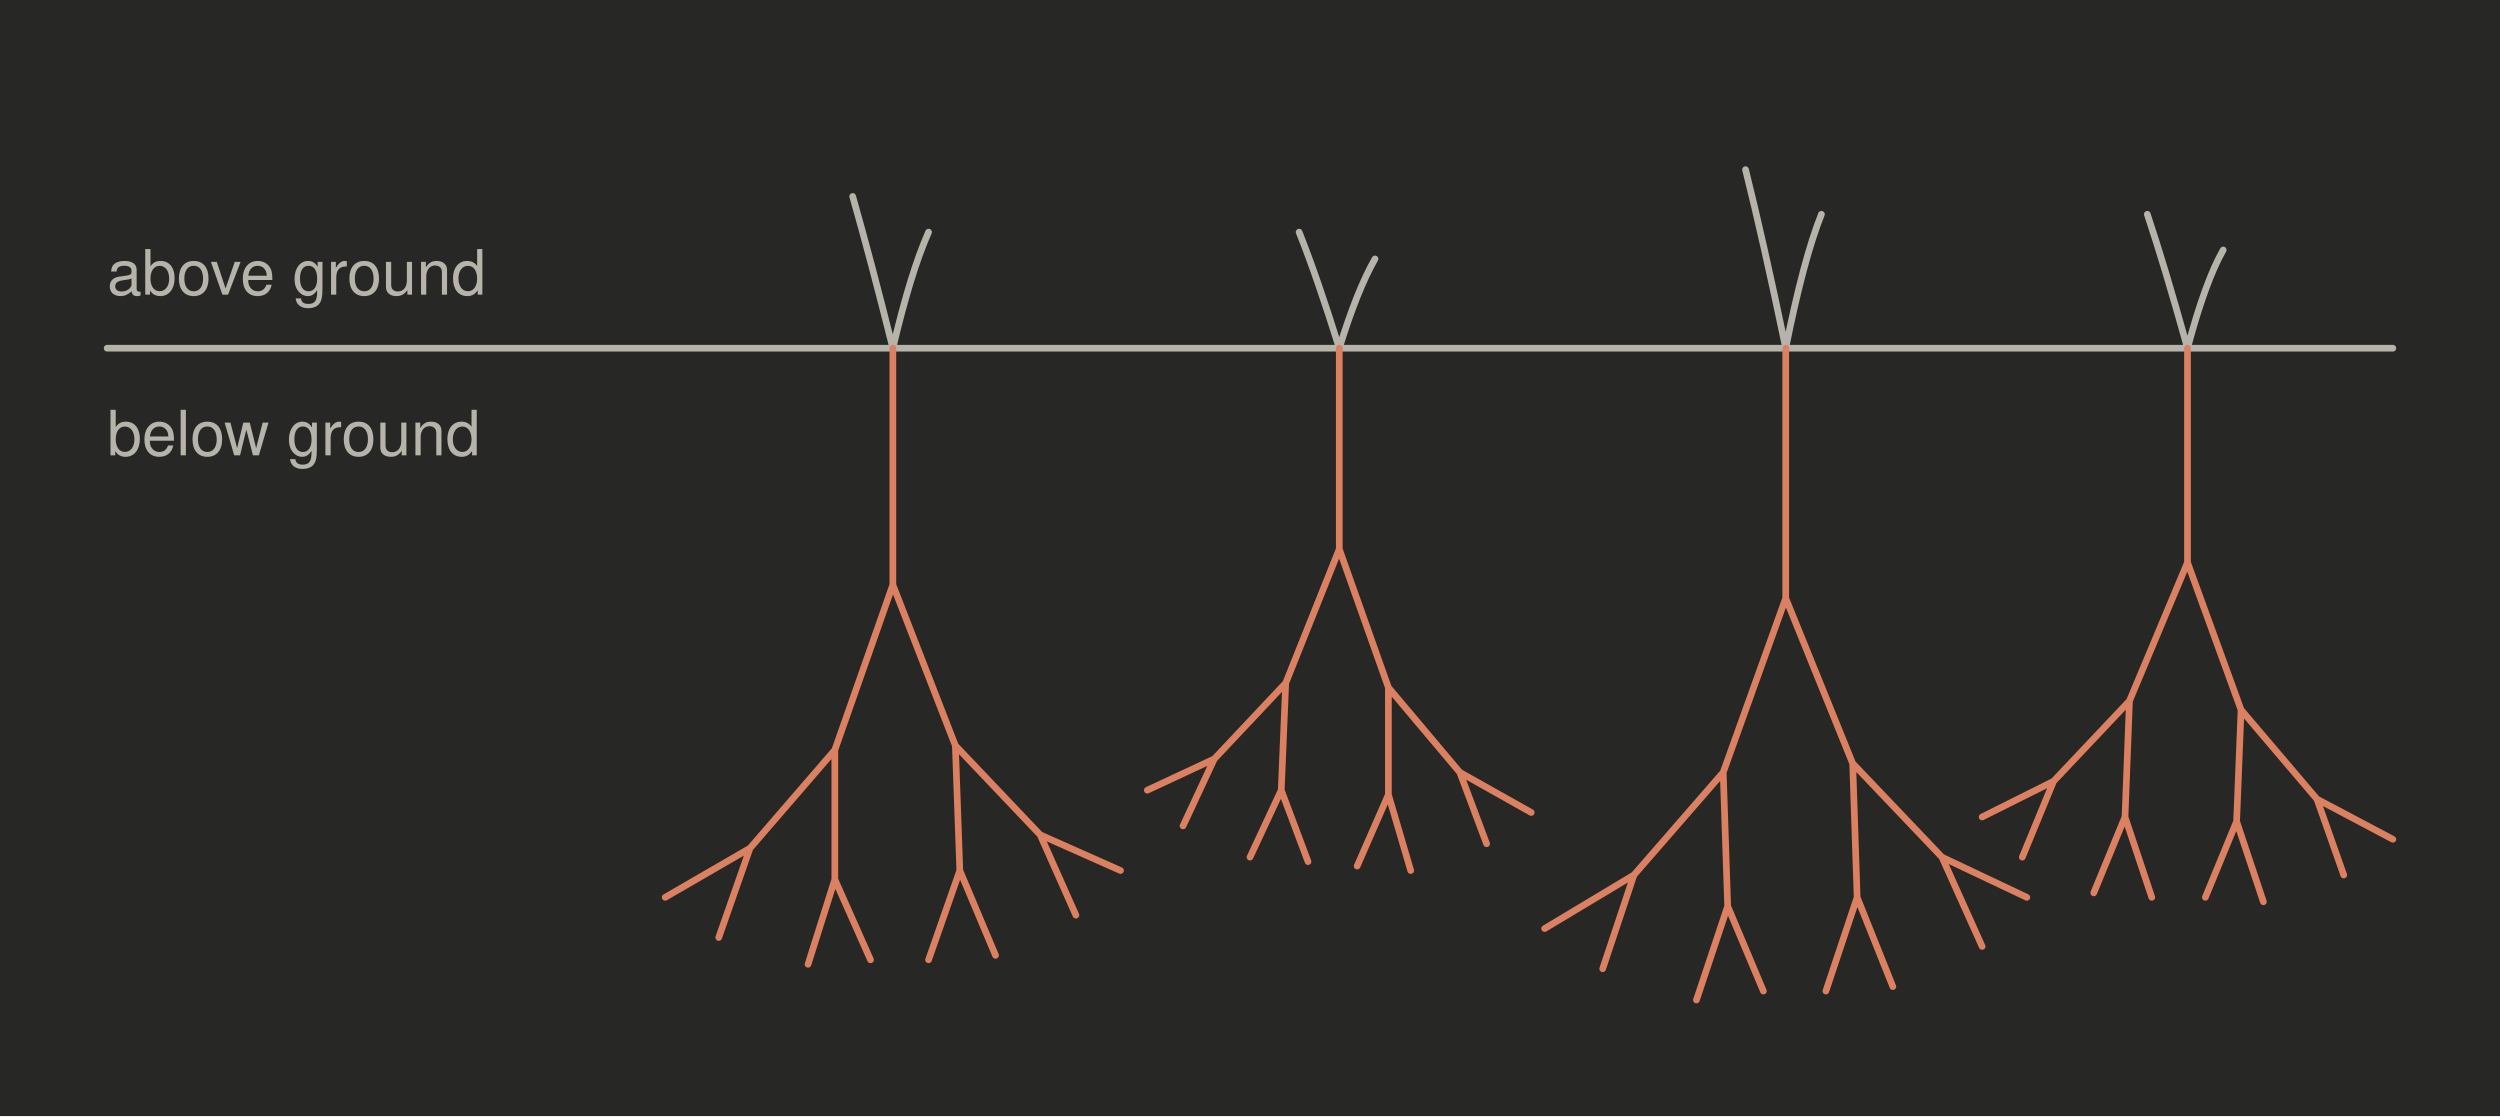
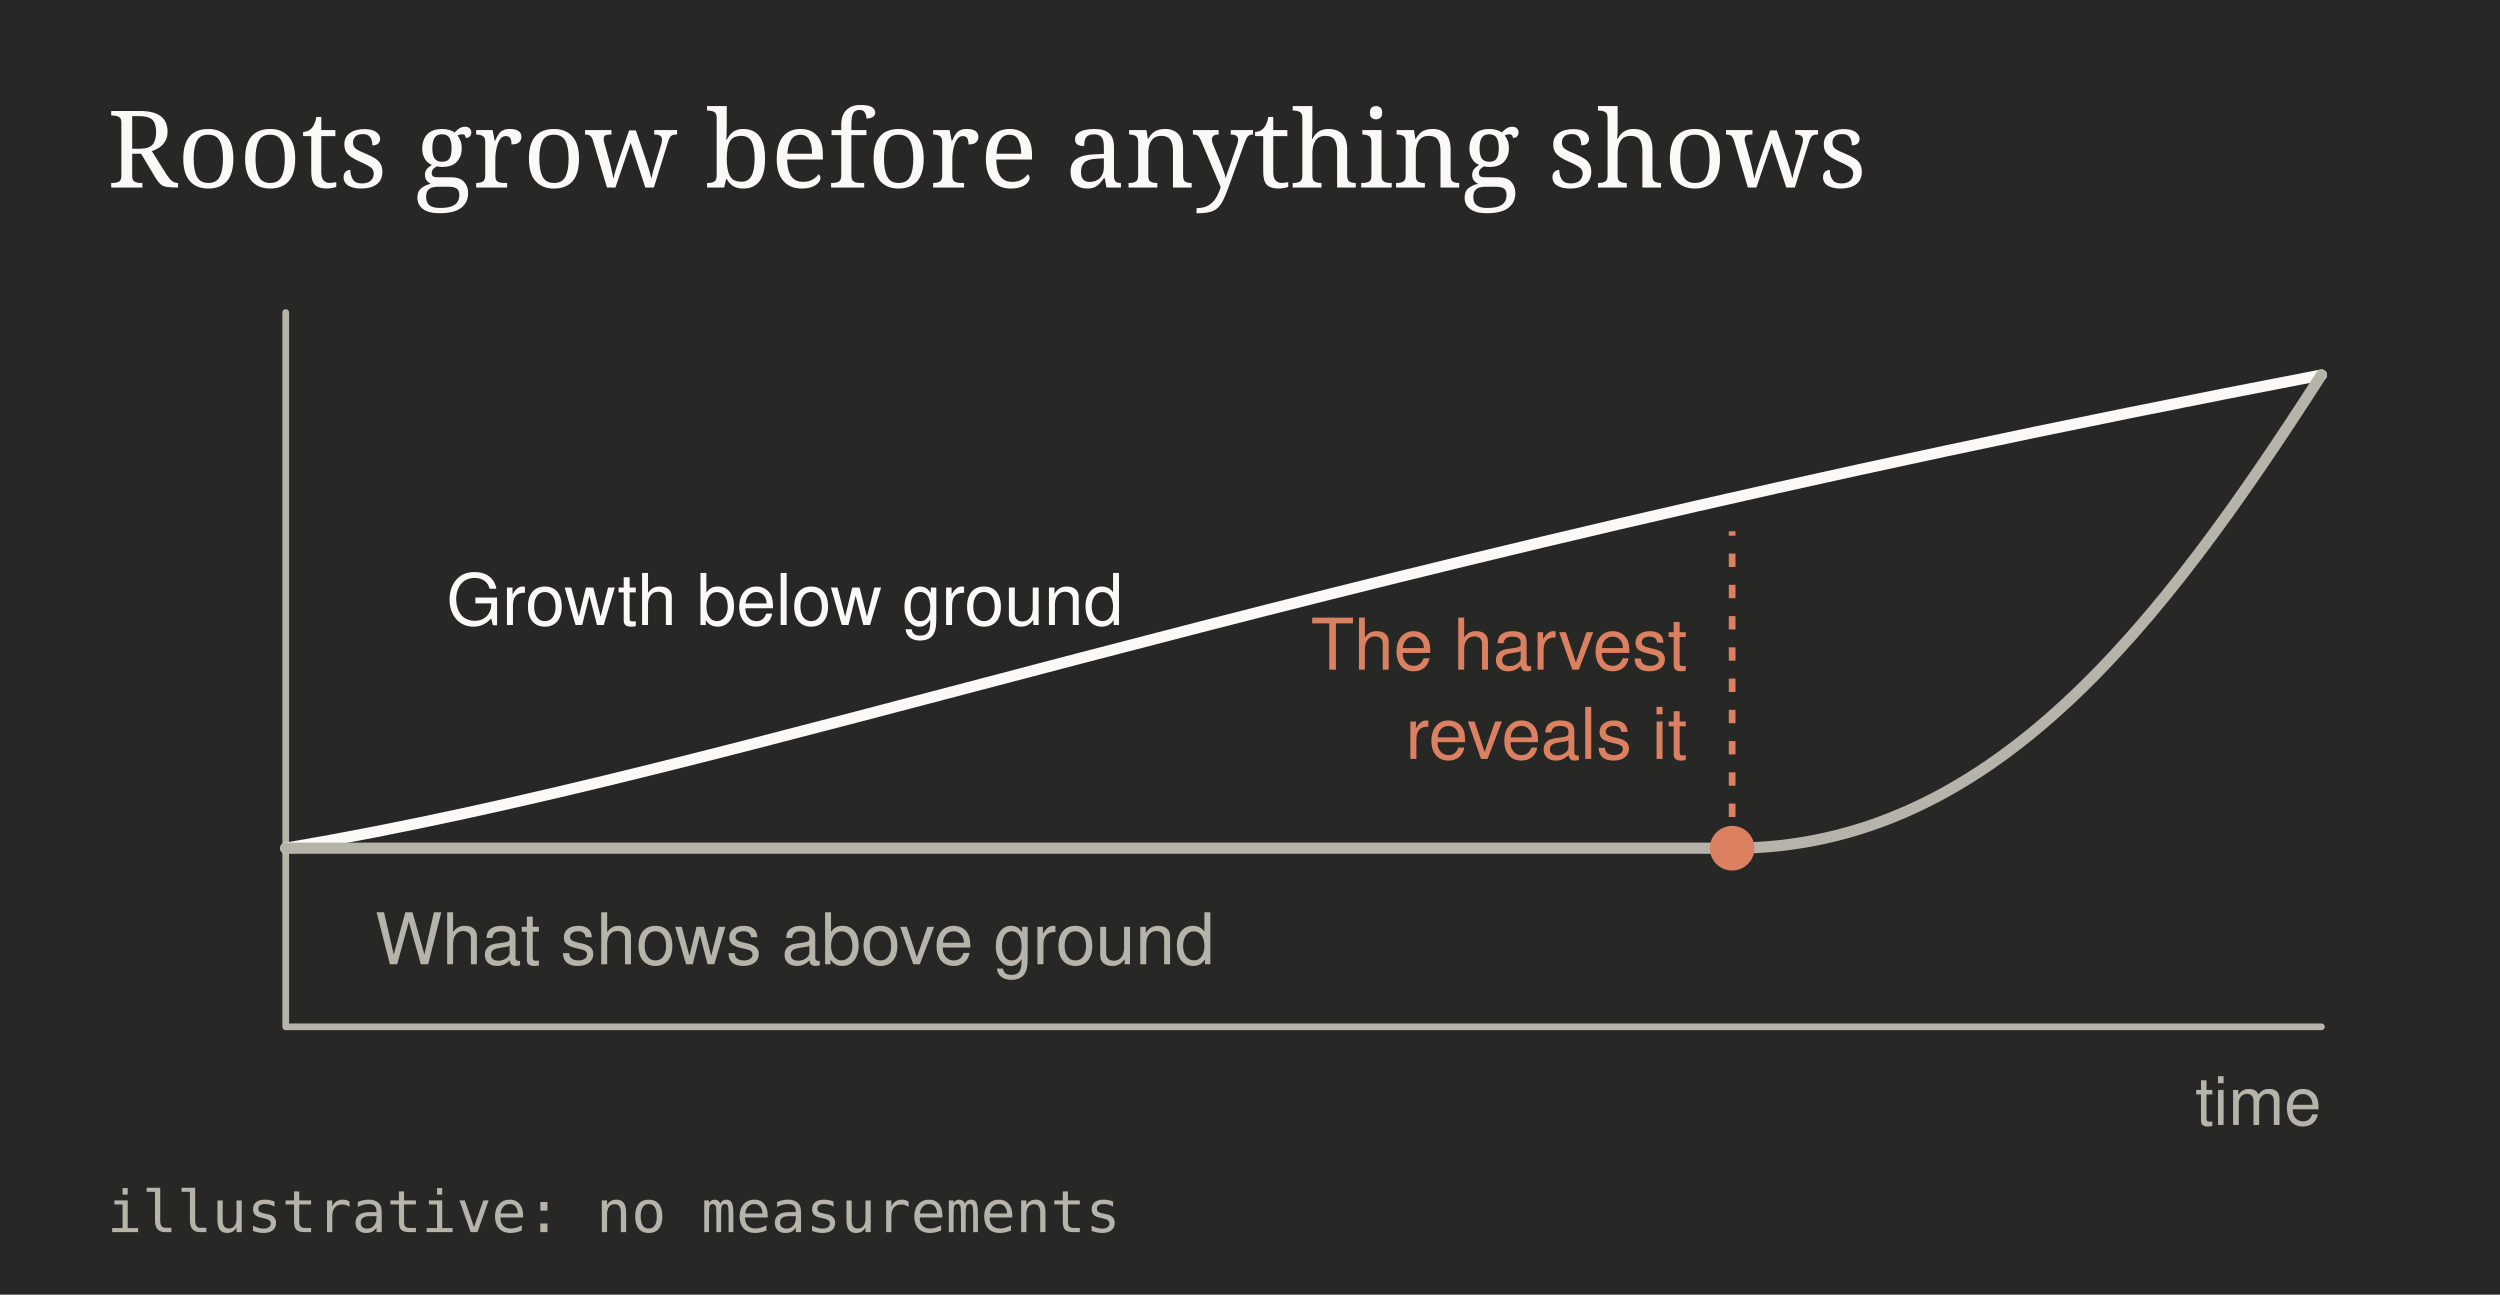
- <svg xmlns="http://www.w3.org/2000/svg" data-viz="" viewBox="0 0 560 250" width="560" height="250" role="img" aria-label="Short green-grey blades above a line of ground look like grass, while a clay network of roots spreads much deeper underneath.">
+ <svg xmlns="http://www.w3.org/2000/svg" data-viz="" viewBox="0 0 560 290" width="560" height="290" role="img" aria-label="Illustrative curves on a time axis, not measurements. Growth below ground rises steadily from the start; what shows above ground stays flat, then rises late, when the harvest reveals what was already there.">
  <style data-standalone="">text{font-family:"DM Sans",Helvetica,Arial,sans-serif}.m{font-family:"DM Mono",Menlo,Consolas,monospace}.h{font-family:Newsreader,Georgia,serif;font-weight:500}</style>
-   <rect width="560" height="250" fill="#272725" />
-   <path class="a-draw" pathLength="1" style="--d:0.1s;--t:0.6s" d="M24 78H536" fill="none" stroke="#B5B3AA" stroke-width="1.5" stroke-linecap="round" stroke-linejoin="round" />
-   <g class="a-fade" style="--d:0.3s;--t:0.4s">
-     <text x="24" y="66" font-size="14" fill="#B5B3AA">above ground</text>
-     <text x="24" y="102" font-size="14" fill="#B5B3AA">below ground</text>
+   <rect width="560" height="290" fill="#272725" />
+   <g class="a-fade" style="--d:0s;--t:.5s">
+     <text class="h" x="24" y="42" font-size="24" fill="#FAF9F5">Roots grow before anything shows</text>
  </g>
-   <path class="a-draw" pathLength="1" style="--d:0.50s;--t:0.7s" d="M200 78Q195 58 191 44M200 78Q204 61 208 52" fill="none" stroke="#B5B3AA" stroke-width="1.5" stroke-linecap="round" stroke-linejoin="round" />
-   <path class="a-draw" pathLength="1" style="--d:0.90s;--t:1.4s" d="M200 78L200 131M200 131L214 167L233 187L251 195M233 187L241 205M214 167L215 195L223 214M215 195L208 215M200 131L187 168L187 197L195 215M187 197L181 216M187 168L168 190L161 210M168 190L149 201" fill="none" stroke="#DB8061" stroke-width="1.5" stroke-linecap="round" stroke-linejoin="round" />
-   <path class="a-draw" pathLength="1" style="--d:0.65s;--t:0.7s" d="M300 78Q295 62 291 52M300 78Q304 65 308 58" fill="none" stroke="#B5B3AA" stroke-width="1.5" stroke-linecap="round" stroke-linejoin="round" />
-   <path class="a-draw" pathLength="1" style="--d:1.15s;--t:1.4s" d="M300 78L300 123M300 123L288 153L272 170L257 177M272 170L265 185M288 153L287 177L280 192M287 177L293 193M300 123L311 154L311 178L304 194M311 178L316 195M311 154L327 173L333 189M327 173L343 182" fill="none" stroke="#DB8061" stroke-width="1.5" stroke-linecap="round" stroke-linejoin="round" />
-   <path class="a-draw" pathLength="1" style="--d:0.80s;--t:0.7s" d="M400 78Q395 54 391 38M400 78Q404 58 408 48" fill="none" stroke="#B5B3AA" stroke-width="1.5" stroke-linecap="round" stroke-linejoin="round" />
-   <path class="a-draw" pathLength="1" style="--d:1.40s;--t:1.4s" d="M400 78L400 134M400 134L415 171L435 192L454 201M435 192L444 212M415 171L416 201L424 221M416 201L409 222M400 134L386 173L387 203L395 222M387 203L380 224M386 173L366 196L359 217M366 196L346 208" fill="none" stroke="#DB8061" stroke-width="1.5" stroke-linecap="round" stroke-linejoin="round" />
-   <path class="a-draw" pathLength="1" style="--d:0.95s;--t:0.7s" d="M490 78Q485 60 481 48M490 78Q494 63 498 56" fill="none" stroke="#B5B3AA" stroke-width="1.5" stroke-linecap="round" stroke-linejoin="round" />
-   <path class="a-draw" pathLength="1" style="--d:1.65s;--t:1.4s" d="M490 78L490 126M490 126L477 157L460 175L444 183M460 175L453 192M477 157L476 183L469 200M476 183L482 201M490 126L502 159L501 184L494 201M501 184L507 202M502 159L519 179L525 196M519 179L536 188" fill="none" stroke="#DB8061" stroke-width="1.5" stroke-linecap="round" stroke-linejoin="round" />
+   <path class="a-draw" pathLength="1" style="--d:.1s;--t:.5s" d="M64 70V230H520" stroke="#B5B3AA" stroke-width="1.5" stroke-linecap="round" stroke-linejoin="round" fill="none" />
+   <text class="a-fade" style="--d:.3s;--t:.4s" x="520" y="252" text-anchor="end" font-size="15" fill="#B5B3AA">time</text>
+   <path class="a-draw" pathLength="1" style="--d:.5s;--t:1.5s" d="M64 190C170 172 280 130 520 84" stroke="#FAF9F5" stroke-width="2.5" stroke-linecap="round" fill="none" />
+   <path class="a-draw" pathLength="1" style="--d:.5s;--t:1.5s" d="M64 190H388C446 190 484 140 520 84" stroke="#B5B3AA" stroke-width="2.5" stroke-linecap="round" fill="none" />
+   <g class="a-fade" style="--d:1.3s;--t:.4s">
+     <text x="100" y="140" font-size="16" font-weight="500" fill="#FAF9F5">Growth below ground</text>
+     <text x="84" y="216" font-size="16" fill="#B5B3AA">What shows above ground</text>
+   </g>
+   <g class="a-fade" style="--d:2s;--t:.5s">
+     <path d="M388 190V119" stroke="#DB8061" stroke-width="1.5" stroke-dasharray="3 4" fill="none" />
+     <circle cx="388" cy="190" r="5" fill="#DB8061" />
+     <text x="378" y="150" text-anchor="end" font-size="16" font-weight="500" fill="#DB8061">The harvest</text>
+     <text x="378" y="170" text-anchor="end" font-size="16" font-weight="500" fill="#DB8061">reveals it</text>
+   </g>
+   <text class="m a-fade" style="--d:2.4s;--t:.4s" x="24" y="276" font-size="13" fill="#B5B3AA">illustrative: no measurements</text>
</svg>
